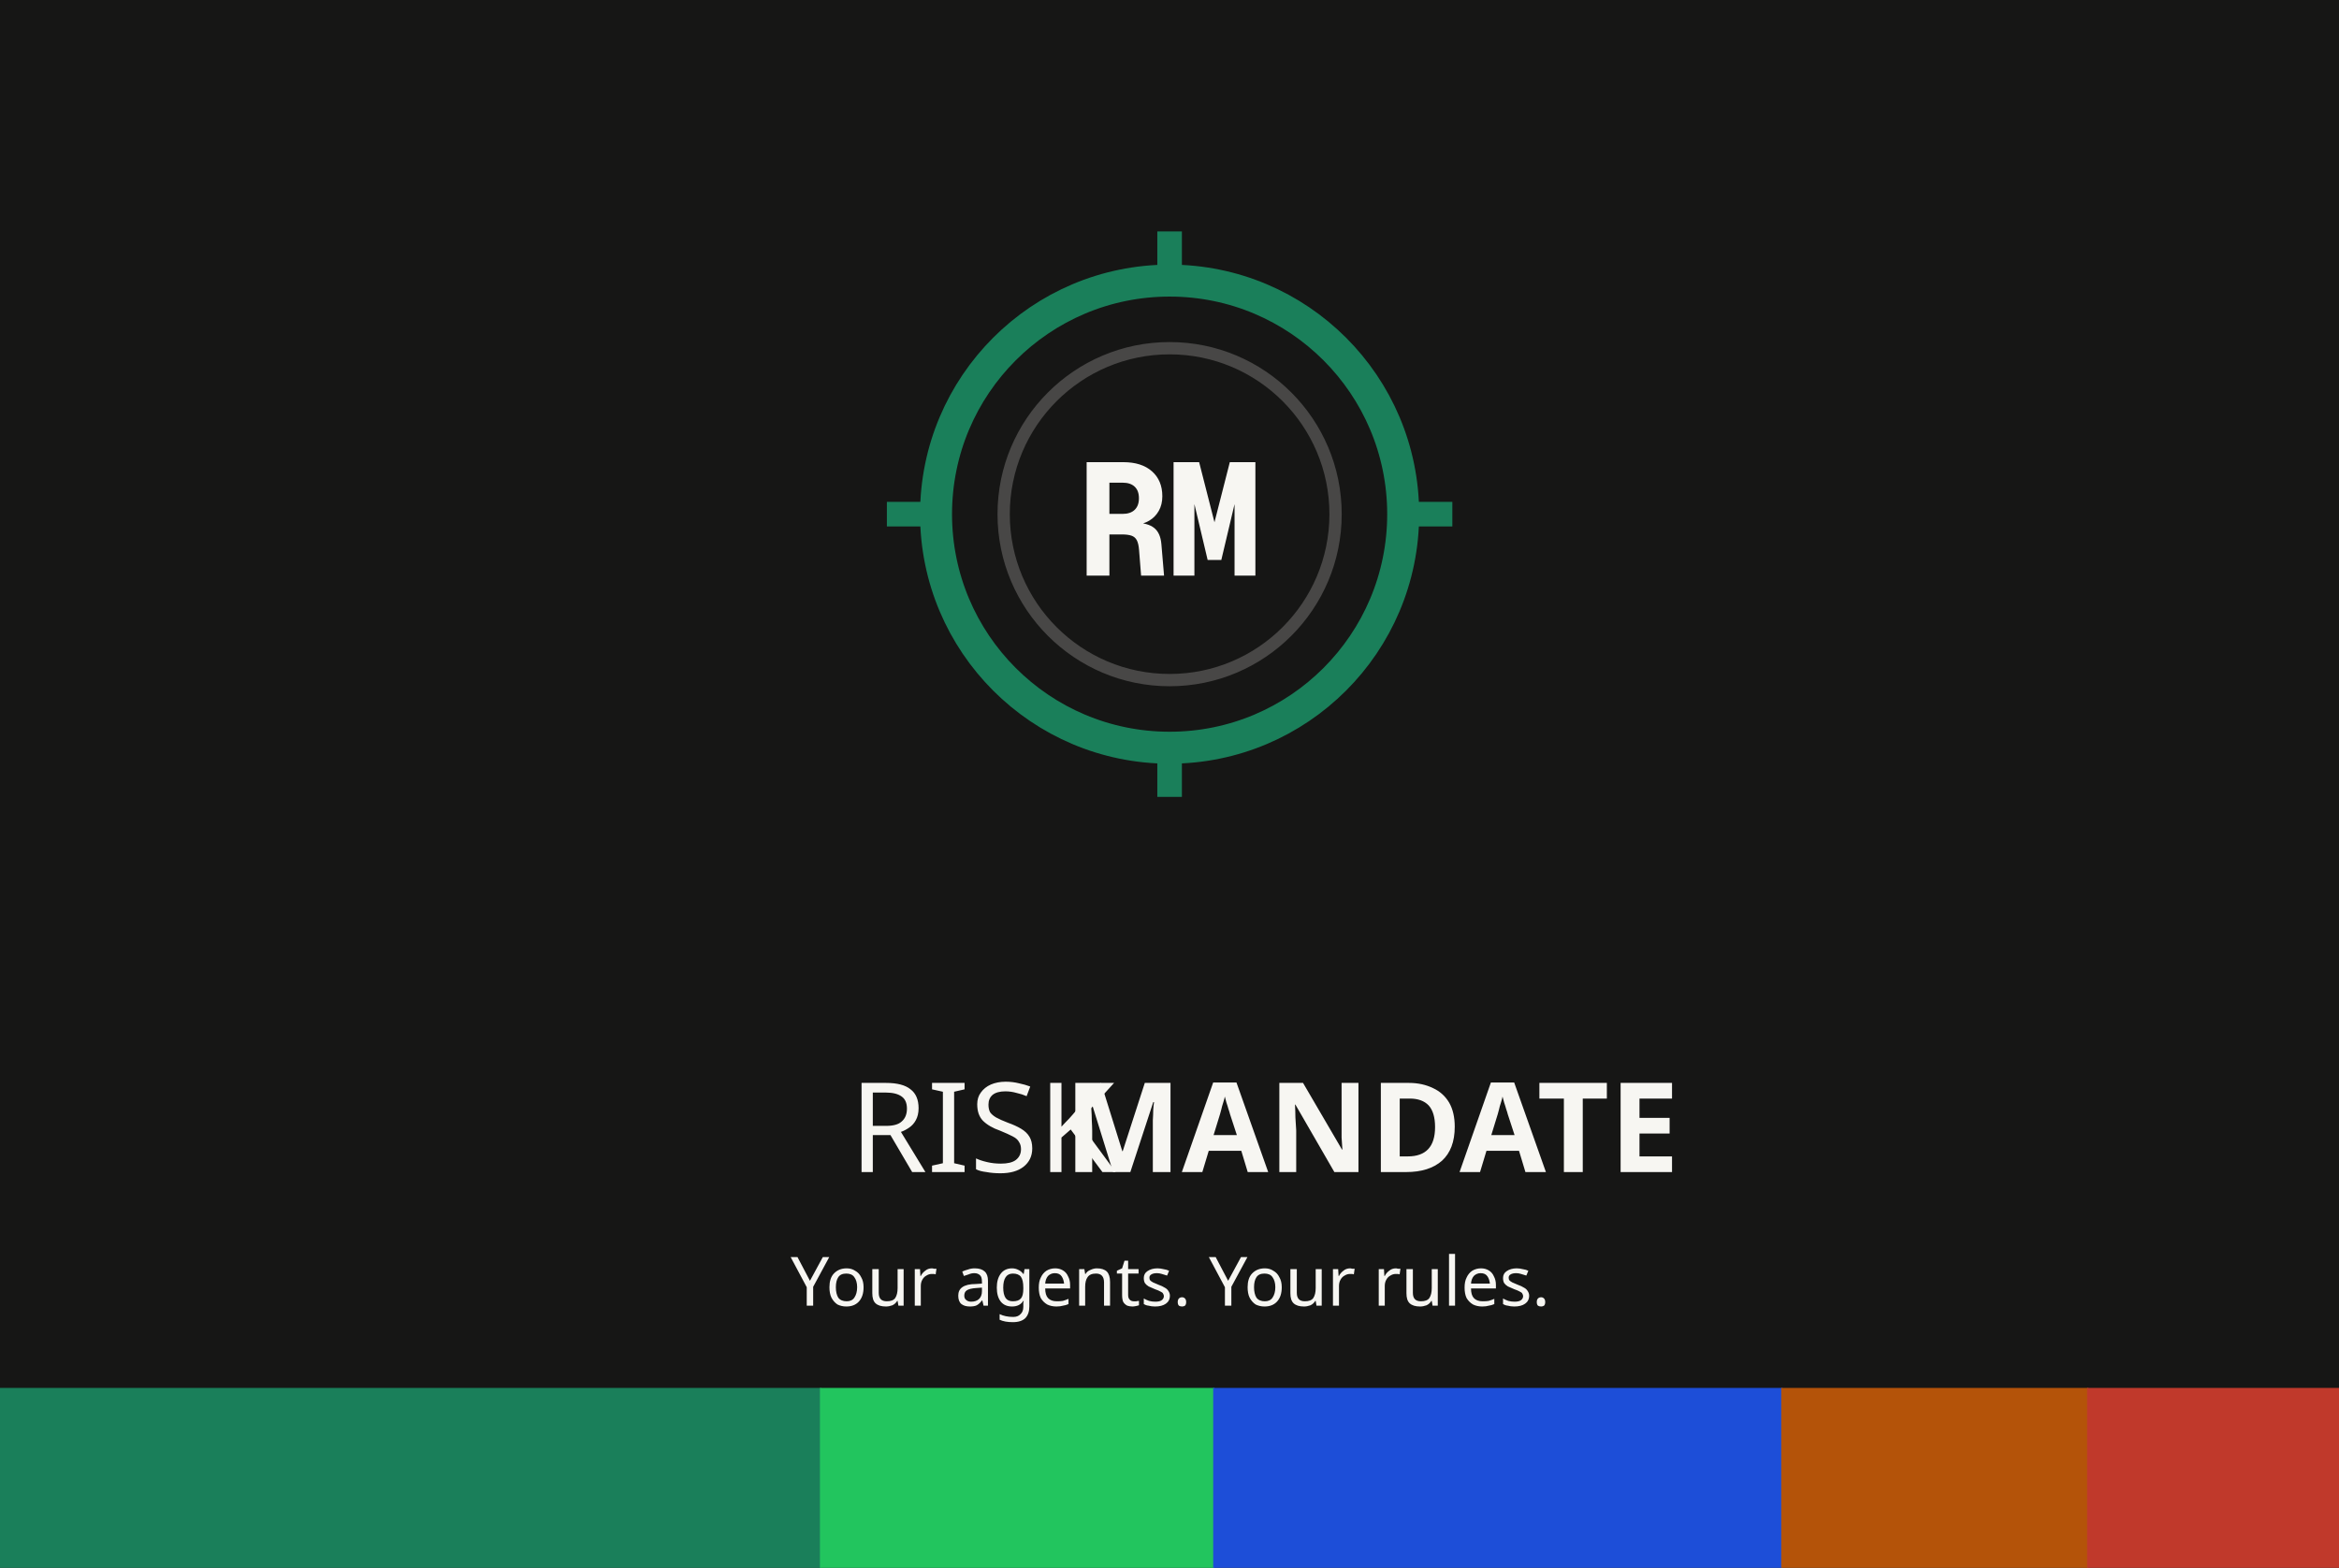
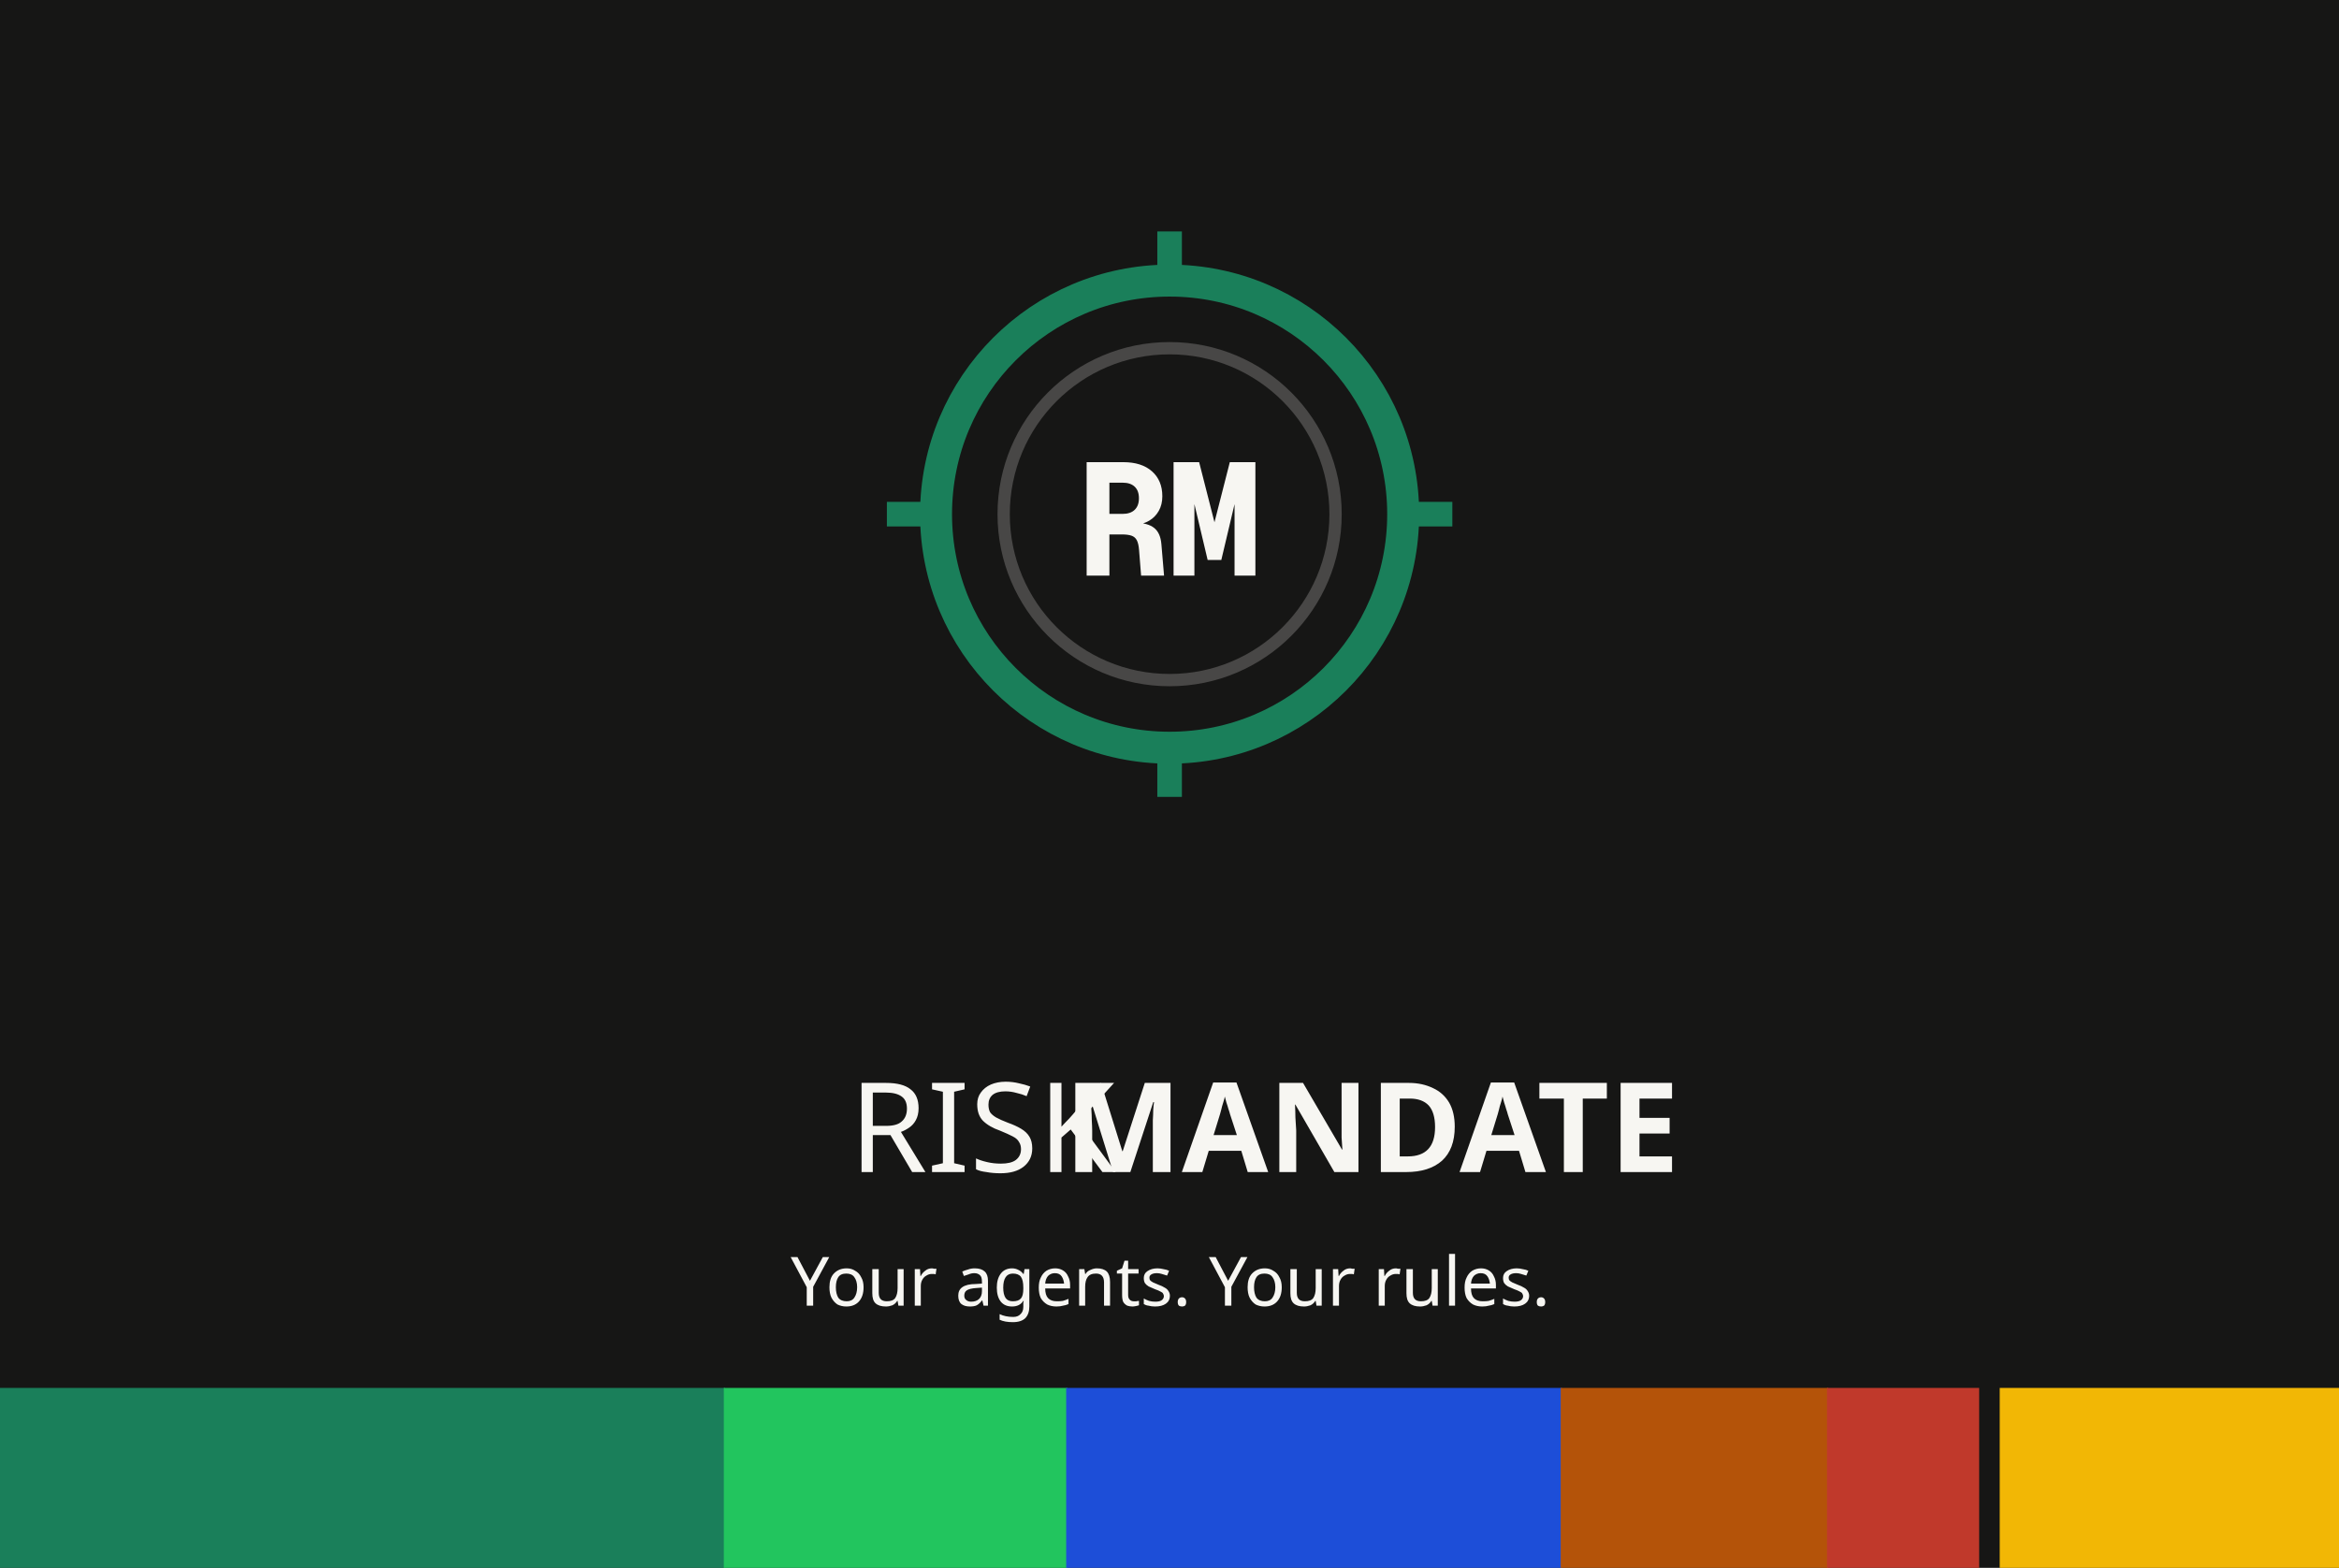
<svg xmlns="http://www.w3.org/2000/svg" width="91mm" height="61mm" viewBox="0 0 91 61">
  <rect x="0" y="0" width="91" height="61" fill="#161615" />
  <g id="rm-logo" class="safe" data-role="logo" data-cut="knockout" data-d="22" data-src="brand/riskmandate-mark-knockout.svg" transform="translate(30.2,4.7) scale(0.478261)">
    <circle cx="32" cy="32" r="19" stroke="#1A7F5A" stroke-width="2.6" fill="none" />
    <circle cx="32" cy="32" r="13.5" stroke="#484746" stroke-width="1" fill="none" />
    <g stroke="#1A7F5A" stroke-width="2">
      <line x1="32" y1="9" x2="32" y2="14" />
      <line x1="32" y1="50" x2="32" y2="55" />
      <line x1="9" y1="32" x2="14" y2="32" />
      <line x1="50" y1="32" x2="55" y2="32" />
    </g>
    <path d="M25.251 37.000L25.251 27.770L28.230 27.770C29.227 27.770 30.006 28.019 30.566 28.516C31.127 29.014 31.408 29.689 31.408 30.542C31.408 30.996 31.312 31.392 31.120 31.731C30.929 32.070 30.669 32.336 30.342 32.529C30.014 32.723 29.652 32.835 29.255 32.866L29.203 32.694C29.891 32.708 30.404 32.850 30.743 33.121C31.082 33.391 31.278 33.826 31.330 34.426L31.548 37.000L29.681 37.000L29.515 34.920C29.489 34.572 29.428 34.306 29.333 34.123C29.237 33.940 29.092 33.815 28.896 33.749C28.700 33.682 28.437 33.649 28.106 33.649L27.102 33.649L27.102 37.000ZM27.102 31.979L28.168 31.979C28.601 31.979 28.932 31.868 29.161 31.645C29.390 31.423 29.504 31.109 29.504 30.705C29.504 30.298 29.390 29.985 29.161 29.767C28.932 29.548 28.601 29.439 28.168 29.439L27.102 29.439ZM35.094 35.726L33.788 30.214L34.017 30.167L34.017 37.000L32.322 37.000L32.322 27.770L34.402 27.770L35.894 33.615L35.406 33.615L36.898 27.770L38.978 27.770L38.978 37.000L37.283 37.000L37.283 30.167L37.512 30.214L36.206 35.726Z" fill="#F7F6F2" />
  </g>
  <text class="safe" data-role="wordmark" data-bg="#161615" x="33.05" y="45.6" font-family="Barlow Condensed" font-weight="300" font-size="4.86" fill="#F7F6F2">RISK</text>
  <text class="safe" data-role="wordmark" data-bg="#161615" x="41.4" y="45.6" font-family="Barlow Condensed" font-weight="700" font-size="4.86" fill="#F7F6F2">MANDATE</text>
  <text class="safe" data-role="line" data-bg="#161615" x="30.76" y="50.8" font-family="Geist" font-weight="500" font-size="2.65" fill="#F7F6F2">Your agents. Your rules.</text>
-   <rect x="0" y="54" width="31.95" height="7" fill="#1A7F5A" />
-   <rect x="31.9" y="54" width="15.35" height="7" fill="#22C55E" />
-   <rect x="47.2" y="54" width="22.15" height="7" fill="#1D4ED8" />
-   <rect x="69.3" y="54" width="11.95" height="7" fill="#B45309" />
-   <rect x="81.2" y="54" width="9.8" height="7" fill="#C0392B" />
+   <rect x="0" y="54" width="28.21" height="7" fill="#1A7F5A" />
+   <rect x="28.16" y="54" width="13.37" height="7" fill="#22C55E" />
+   <rect x="41.48" y="54" width="19.29" height="7" fill="#1D4ED8" />
+   <rect x="60.72" y="54" width="10.41" height="7" fill="#B45309" />
+   <rect x="71.08" y="54" width="5.92" height="7" fill="#C0392B" />
+   <rect x="77.8" y="54" width="13.2" height="7" fill="#f2b705" />
</svg>
